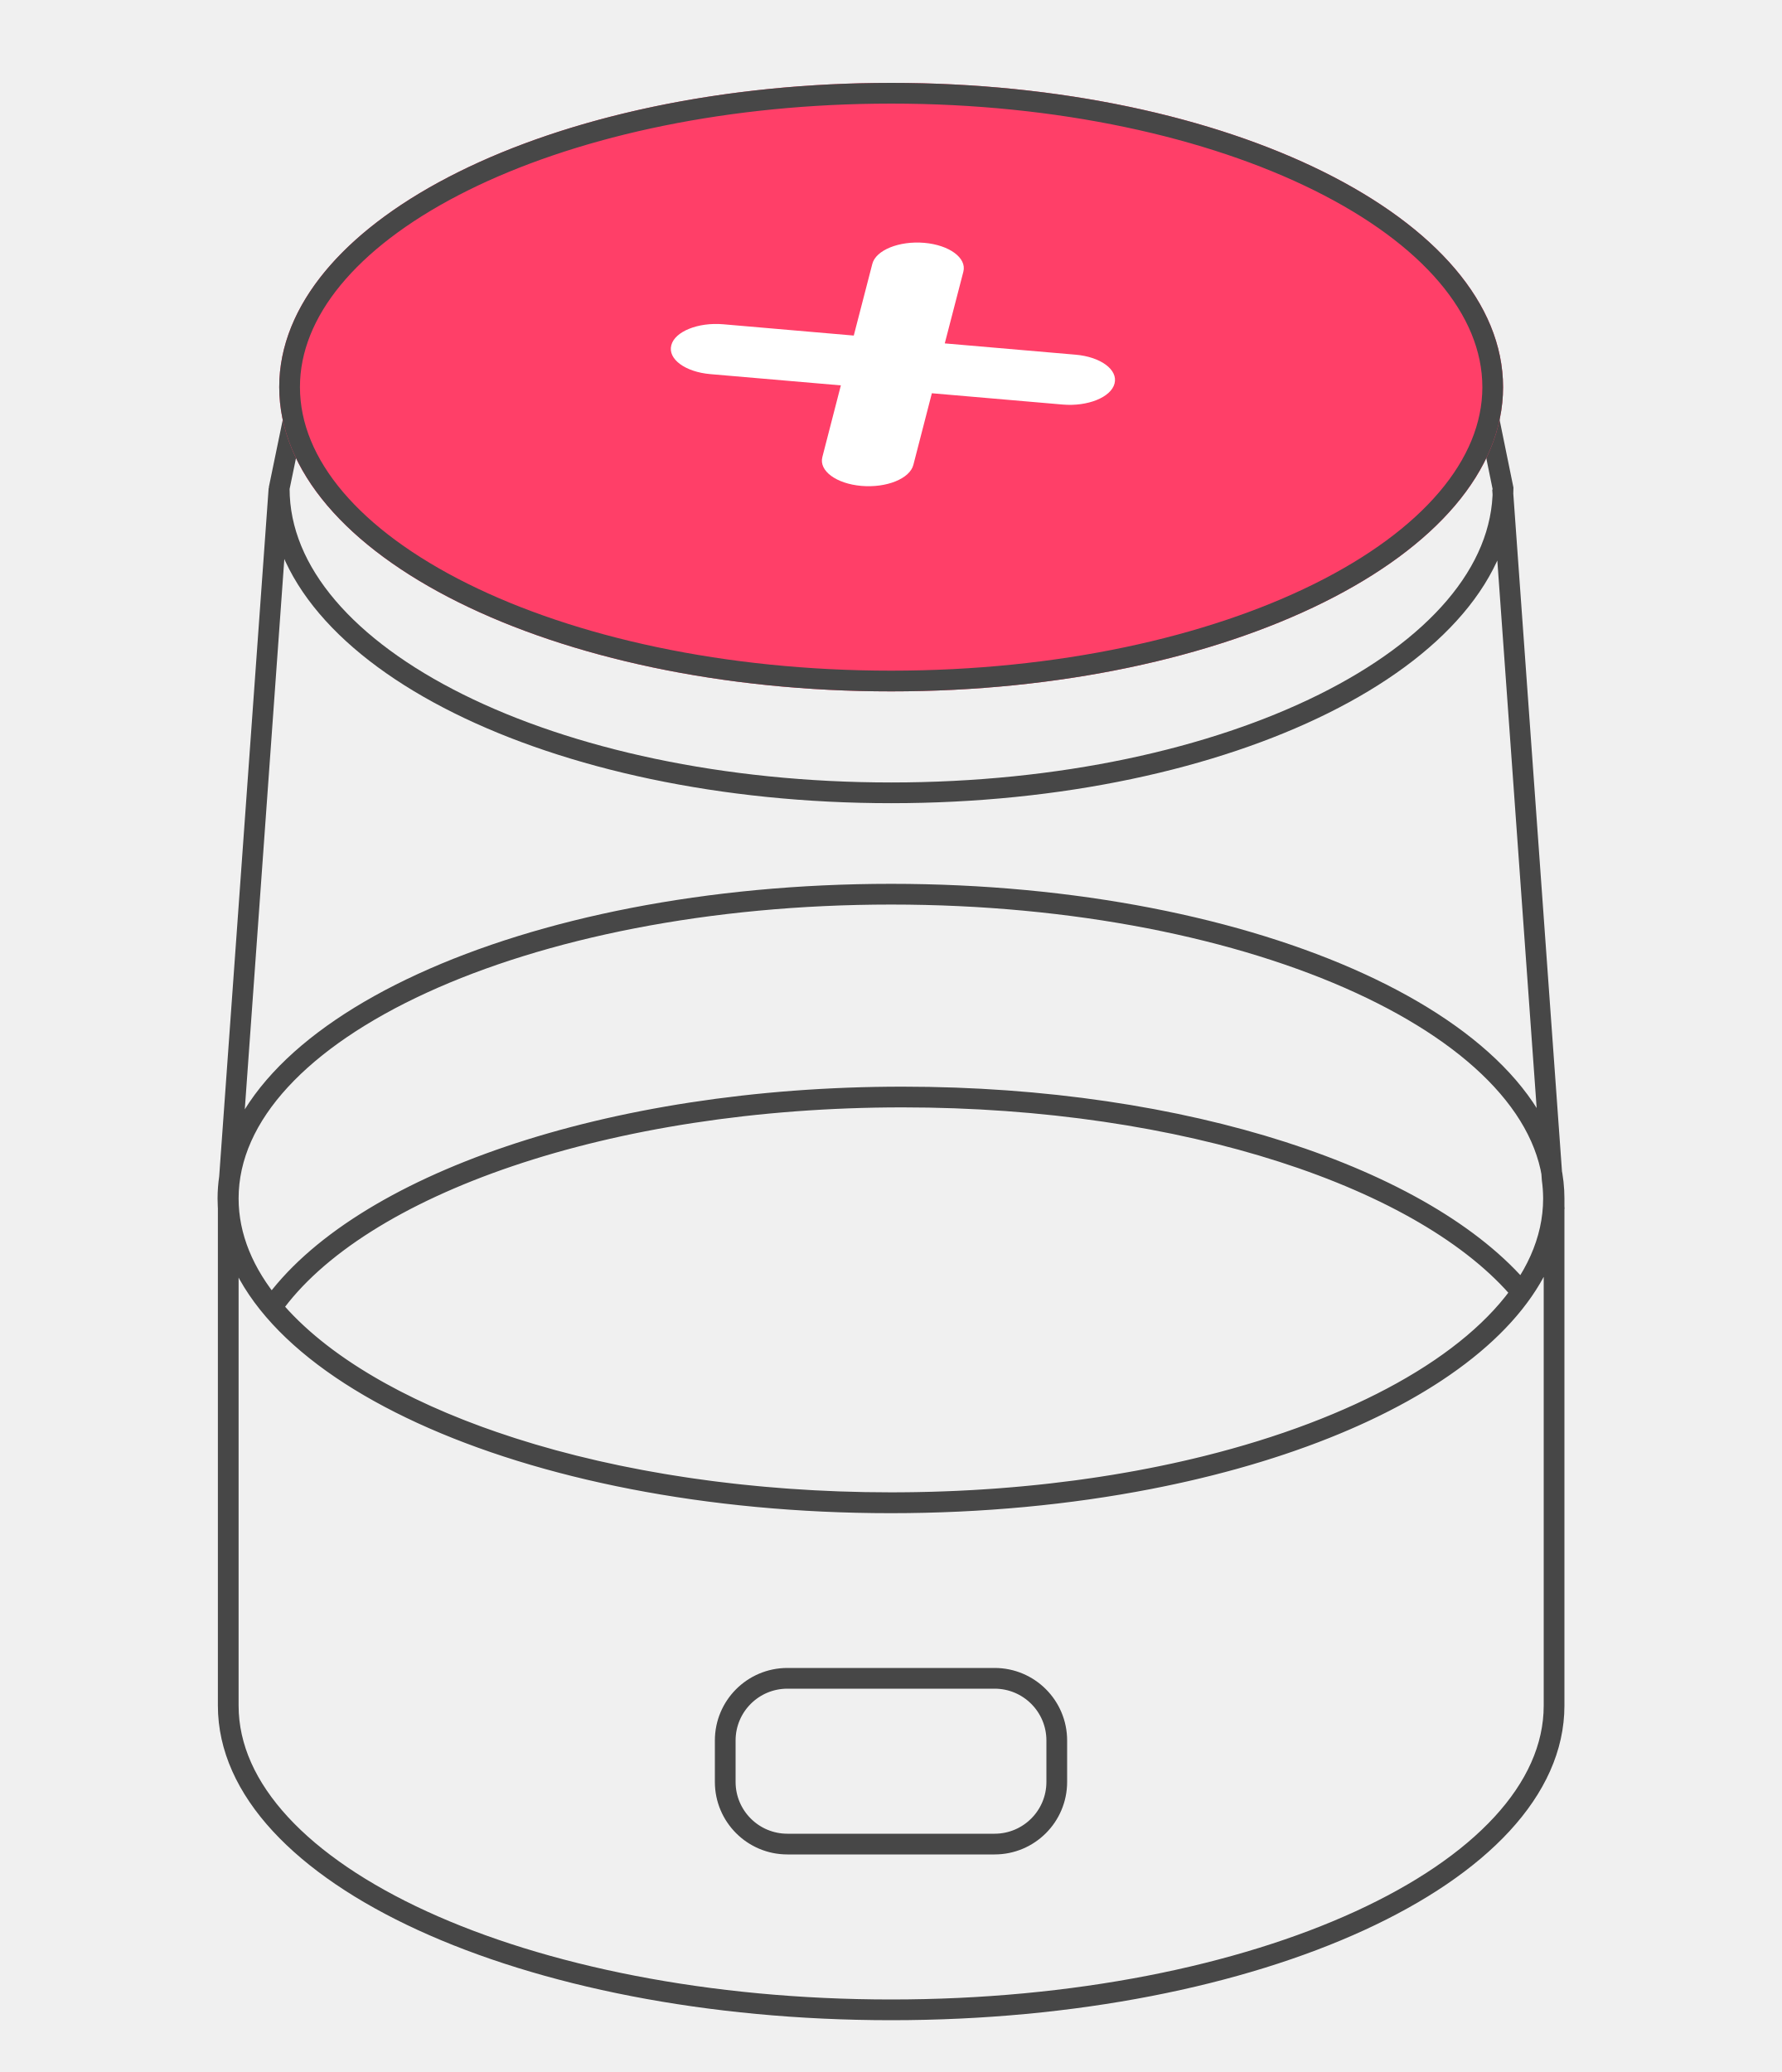
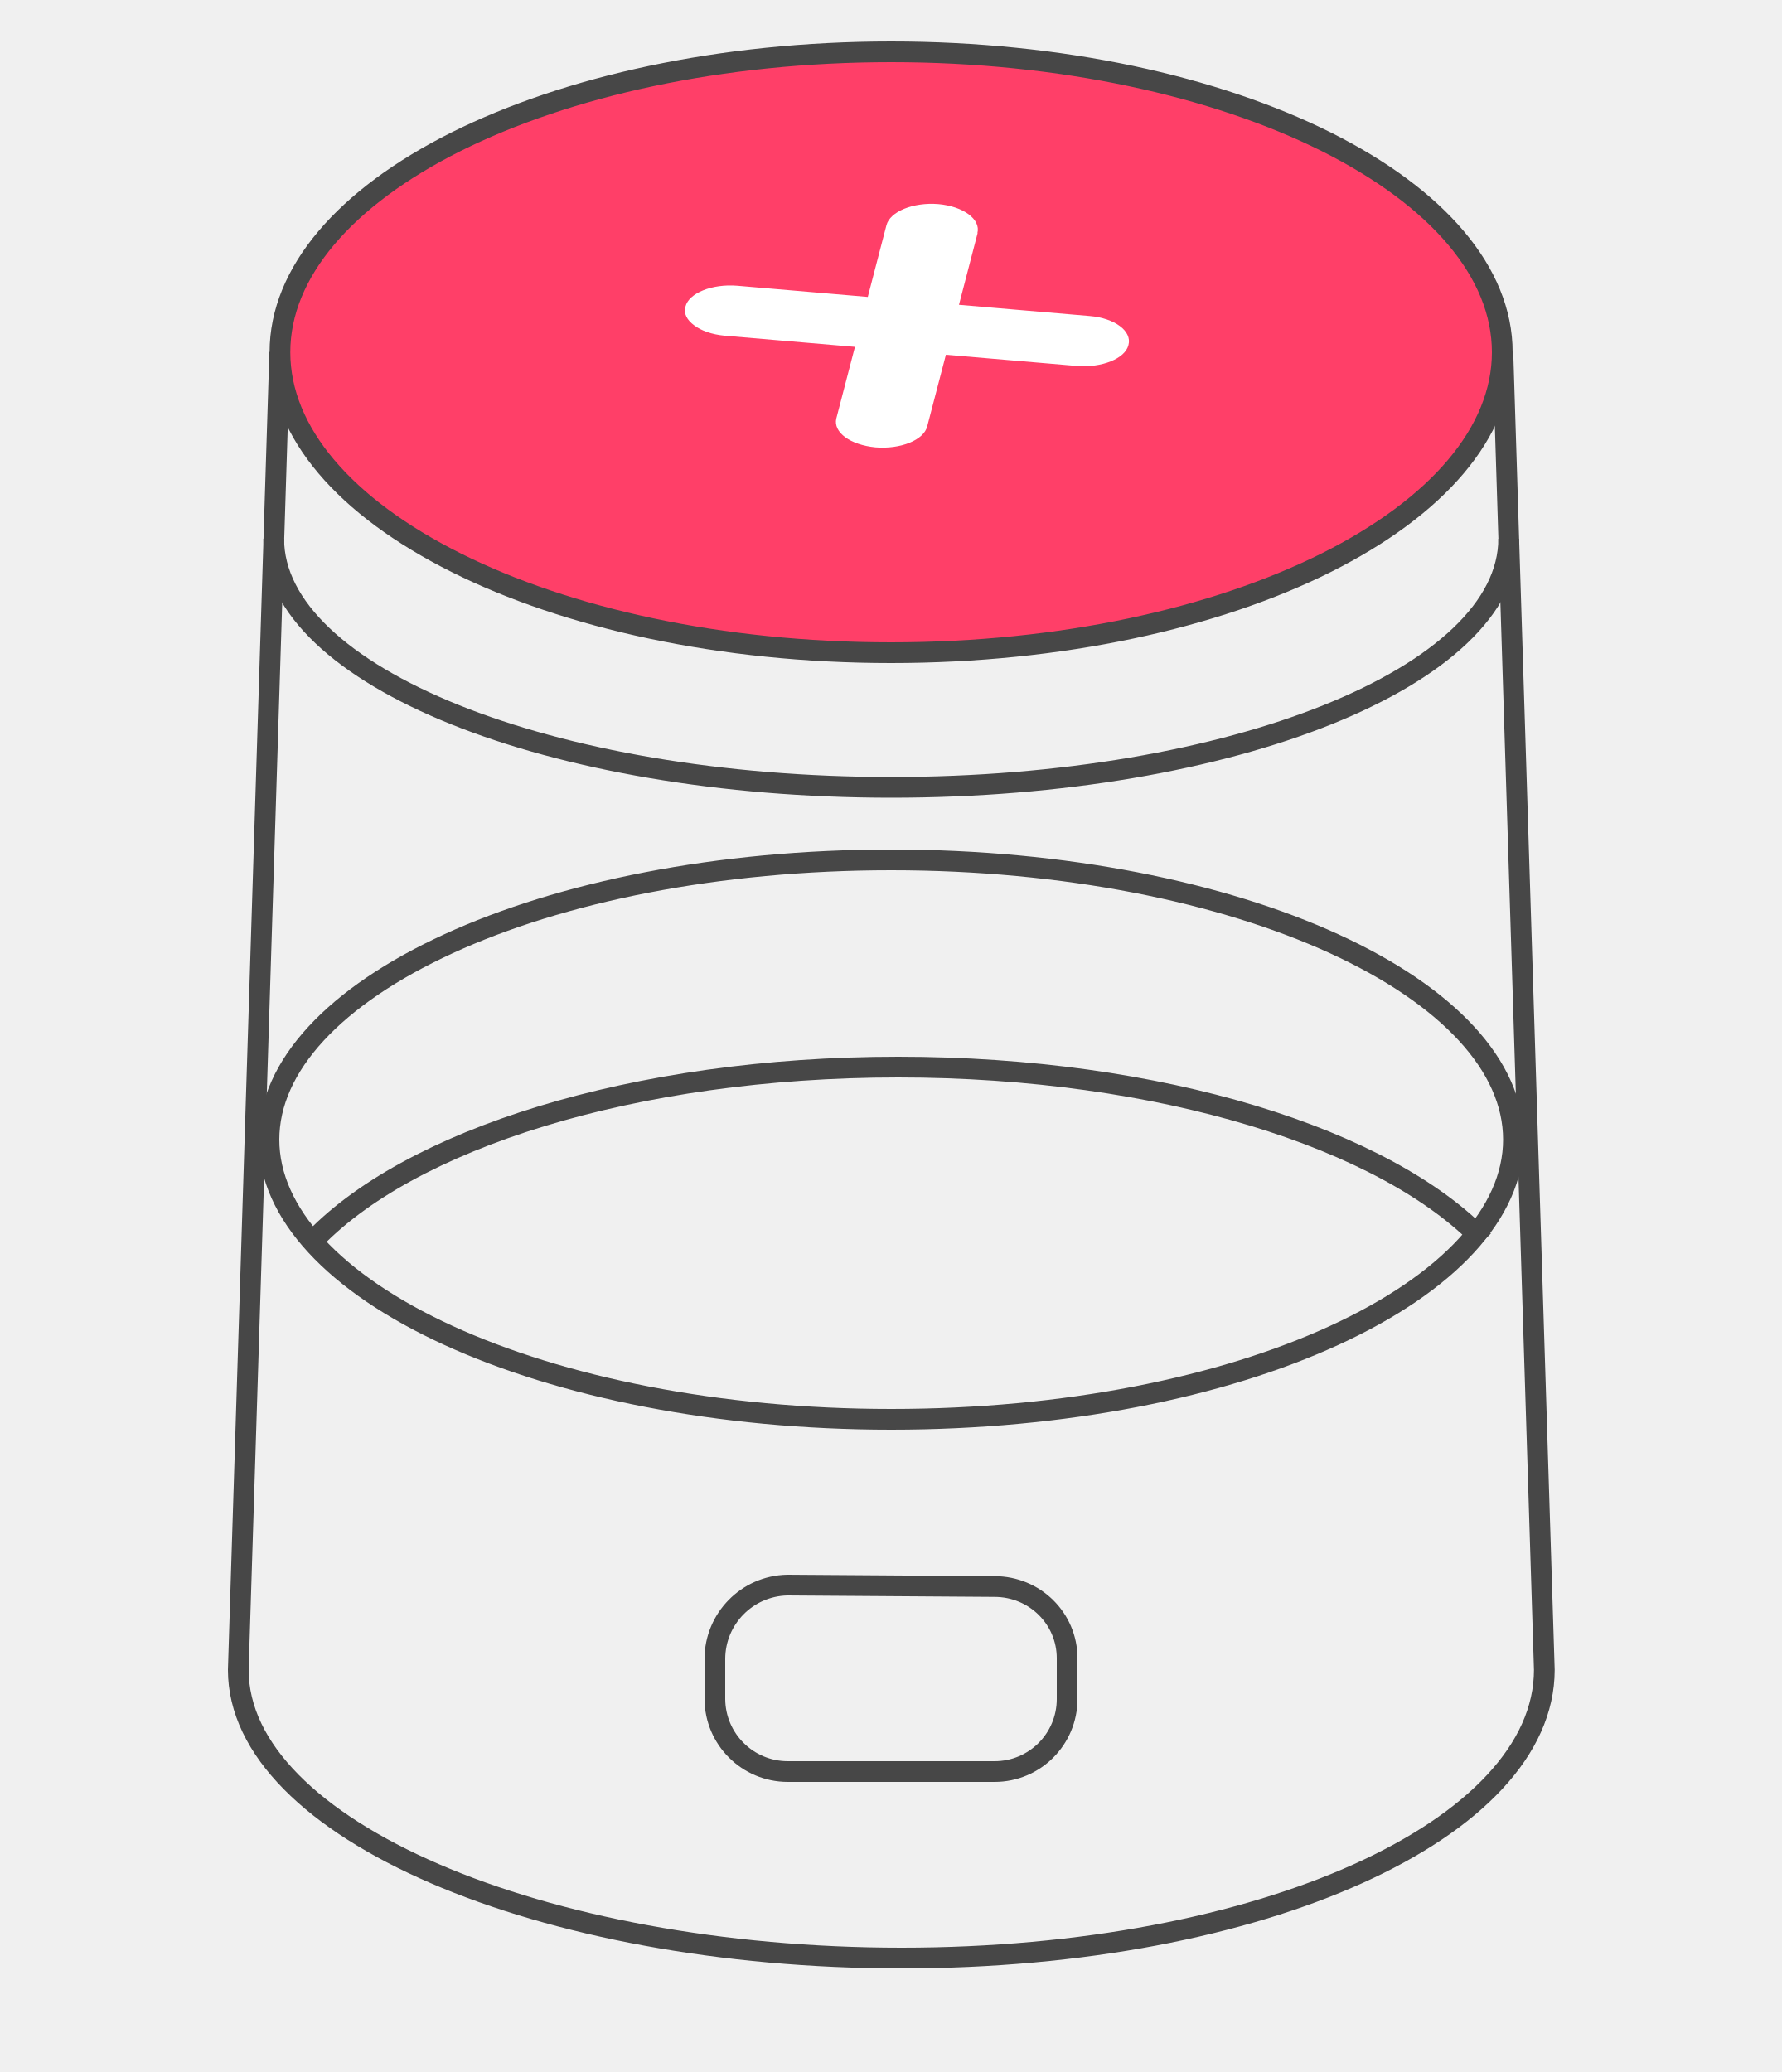
- <svg xmlns="http://www.w3.org/2000/svg" width="86" height="100" viewBox="0 0 86 100" fill="none">
+ <svg xmlns="http://www.w3.org/2000/svg" width="86" height="100" fill="none">
  <style>
-   @keyframes canisterShake {
+     @keyframes canisterShake {
    0%, 100% { transform: translateX(0); }
-     10%, 30%, 50%, 70%, 90% { transform: translateX(-6px); }
-     20%, 40%, 60%, 80% { transform: translateX(6px); }
+     10%, 30%, 50%, 70%, 90% { transform: translateX(-8px); }
+     20%, 40%, 60%, 80% { transform: translateX(8px); }
  }
  
  #canister-error-img {
    animation: canisterShake 1.2s ease-in-out;
    transform-origin: center center;
  }
  
  @media (prefers-reduced-motion: reduce) {
    #canister-error-img {
      animation: none;
    }
  }
- </style>
+   </style>
  <g id="canister-error-img">
-     <path d="M43.007 72.525C54.115 72.525 63.901 69.927 69.637 65.982C65.042 69.142 57.847 71.439 49.455 72.227C64.033 70.858 74.999 64.938 75 57.842V82.265L75 82.317C75 90.426 60.677 97 43.008 97C25.338 97 11.015 90.426 11.015 82.317L11.015 82.315V57.842C11.015 59.692 11.76 61.462 13.121 63.092M43.007 72.525C29.369 72.525 17.724 68.608 13.121 63.092M43.007 72.525C60.676 72.525 75 65.95 75 57.84C75 49.73 60.676 43.156 43.007 43.156C25.338 43.156 11.015 49.73 11.015 57.84C11.015 59.69 11.76 61.461 13.121 63.091M43.007 72.525C57.225 72.525 69.278 68.267 73.443 62.378M43.007 72.525C30.308 72.525 19.336 69.128 14.169 64.206M13.121 63.092C13.121 63.092 13.121 63.092 13.121 63.092ZM13.121 63.091C17.286 57.202 29.338 52.945 43.556 52.945C57.194 52.945 68.839 56.862 73.443 62.378M13.121 63.091C17.724 68.607 29.369 72.524 43.007 72.524C57.226 72.524 69.278 68.267 73.443 62.378M13.464 23.59L11.076 56.828C11.026 57.165 11 57.506 11 57.849C11 65.957 25.32 72.53 42.986 72.53C60.651 72.53 74.972 65.957 74.972 57.849V57.845H74.975L74.972 57.798C74.969 57.502 74.948 57.208 74.908 56.916L72.514 23.59M14.476 18.711L13.476 23.552L13.476 23.58C13.476 31.689 26.697 38.264 43.007 38.264C59.317 38.264 72.539 31.689 72.539 23.58L71.539 18.685M38 89H48C49.657 89 51 87.657 51 86V84C51 82.343 49.657 81 48 81H38C36.343 81 35 82.343 35 84V86C35 87.657 36.343 89 38 89Z" stroke="#474747" stroke-miterlimit="10" />
-     <path fill-rule="evenodd" clip-rule="evenodd" d="M43.007 4C59.316 4 72.539 10.574 72.539 18.684C72.539 26.793 59.317 33.368 43.007 33.368C26.697 33.368 13.476 26.793 13.476 18.684C13.476 10.574 26.697 4 43.007 4Z" fill="#FF3F68" />
-     <path d="M43.007 4.5C51.101 4.5 58.405 6.132 63.666 8.748C68.958 11.379 72.039 14.922 72.039 18.684C72.039 22.445 68.959 25.988 63.667 28.619C58.406 31.235 51.101 32.868 43.007 32.868C34.912 32.868 27.609 31.235 22.348 28.619C17.056 25.988 13.976 22.445 13.976 18.684L13.984 18.332C14.17 14.701 17.221 11.297 22.348 8.748C27.444 6.214 34.458 4.603 42.25 4.505L43.007 4.5Z" stroke="#474747" />
-     <path fill-rule="evenodd" clip-rule="evenodd" d="M46.492 13.113C46.664 12.448 45.816 11.826 44.607 11.72C43.395 11.617 42.27 12.071 42.099 12.734L41.203 16.195L34.904 15.65C33.69 15.545 32.565 16 32.397 16.663C32.309 16.996 32.476 17.317 32.817 17.569C33.16 17.822 33.672 18.003 34.279 18.056L40.58 18.599L39.687 22.059C39.601 22.391 39.768 22.712 40.109 22.964C40.45 23.216 40.966 23.398 41.571 23.451C42.784 23.555 43.907 23.102 44.079 22.437L44.972 18.979L51.282 19.524C52.493 19.629 53.618 19.174 53.788 18.511C53.964 17.844 53.119 17.222 51.906 17.118L45.595 16.573L46.492 13.113Z" fill="white" />
+     <mask id="a" width="18" height="10" x="34" y="76" fill="#000" maskUnits="userSpaceOnUse">
+       <path fill="#fff" d="M34 76h18v10H34z" />
+       <path d="M35 80.06A3.07 3.07 0 0 1 38 77l10 .07c1.66 0 3 1.32 3 2.96V82a3 3 0 0 1-3 3h-9.99A3.02 3.02 0 0 1 35 82v-1.94Z" />
+     </mask>
+     <path stroke="#474747" stroke-miterlimit="10" stroke-width="2" d="M35 80.06A3.07 3.07 0 0 1 38 77l10 .07c1.66 0 3 1.32 3 2.96V82a3 3 0 0 1-3 3h-9.99A3.02 3.02 0 0 1 35 82v-1.94Z" mask="url(#a)" />
+     <path stroke="#474747" d="M43.01 41.5c8.38 0 15.94 1.56 21.38 4.05 5.5 2.52 8.65 5.9 8.65 9.45 0 3.55-3.16 6.93-8.65 9.45-5.44 2.5-13 4.05-21.38 4.05-8.37 0-15.93-1.56-21.37-4.05-5.5-2.52-8.66-5.9-8.66-9.45 0-3.55 3.17-6.93 8.66-9.45 5.44-2.5 13-4.05 21.37-4.05Z" />
+     <path stroke="#474747" d="M71.59 59.88C66.89 54.95 56 51.5 43.35 51.5 30.58 51.5 19.64 55 15 60M72.81 26c0 6.64-13.35 12-29.8 12-16.44 0-29.8-5.37-29.8-12" />
+     <path stroke="#474747" d="m13.5 17-2 63.59c0 7.68 14.61 13.91 32.01 13.91 17.41 0 31.02-6.23 31.02-13.91l-2-63.59" />
+     <path fill="#FF3F68" stroke="#474747" stroke-miterlimit="10" d="M43 2.5c8.23 0 15.65 1.67 21 4.34 5.37 2.69 8.5 6.3 8.5 10.16 0 3.85-3.13 7.47-8.5 10.16-5.35 2.67-12.77 4.34-21 4.34-8.22 0-15.64-1.67-20.98-4.34-5.38-2.69-8.51-6.3-8.51-10.16 0-3.85 3.13-7.47 8.5-10.16 5.35-2.67 12.77-4.34 21-4.34Z" />
+     <path fill="#fff" fill-rule="evenodd" d="M47.17 11.25c.17-.67-.68-1.29-1.88-1.4-1.22-.1-2.34.36-2.51 1.02l-.9 3.46-6.3-.54c-1.21-.1-2.34.35-2.5 1.01-.1.33.08.65.42.9.34.26.85.44 1.46.5l6.3.54-.9 3.46c-.08.33.09.65.43.9.34.25.85.43 1.46.49 1.21.1 2.34-.35 2.5-1.02l.9-3.45 6.31.54c1.21.1 2.34-.35 2.5-1.01.18-.67-.66-1.3-1.88-1.4l-6.3-.54.9-3.46Z" clip-rule="evenodd" />
  </g>
</svg>
